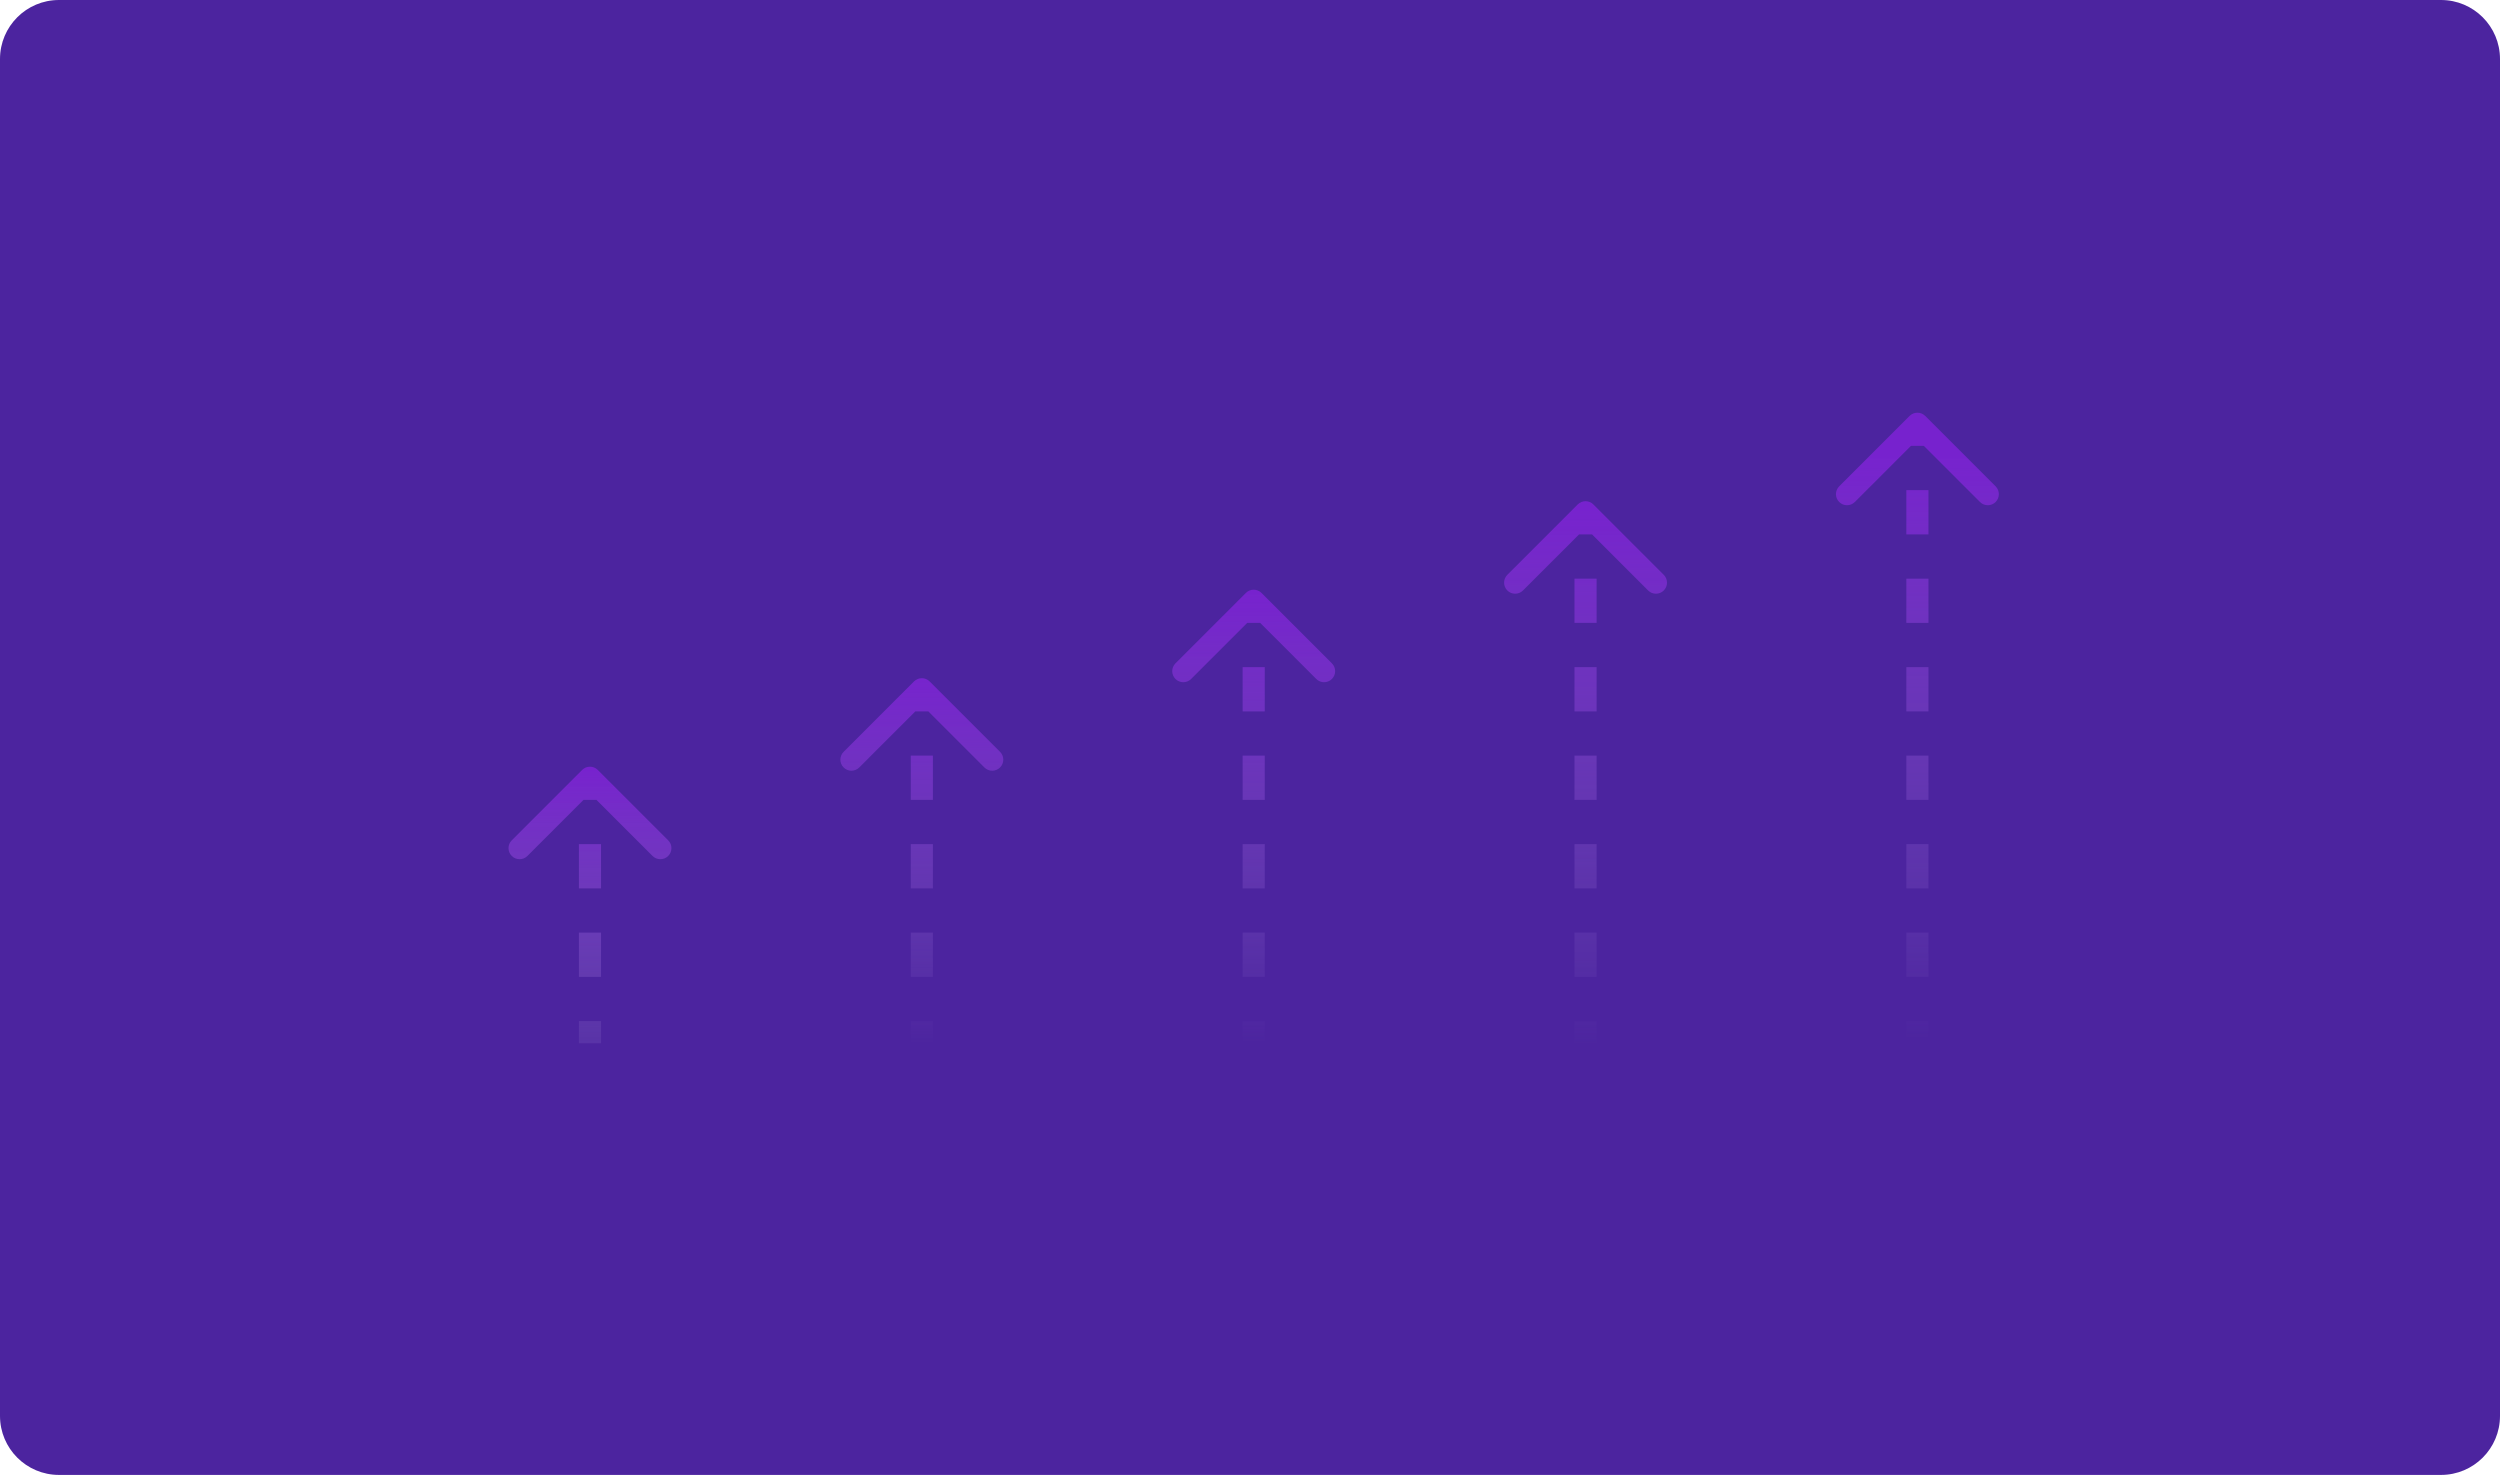
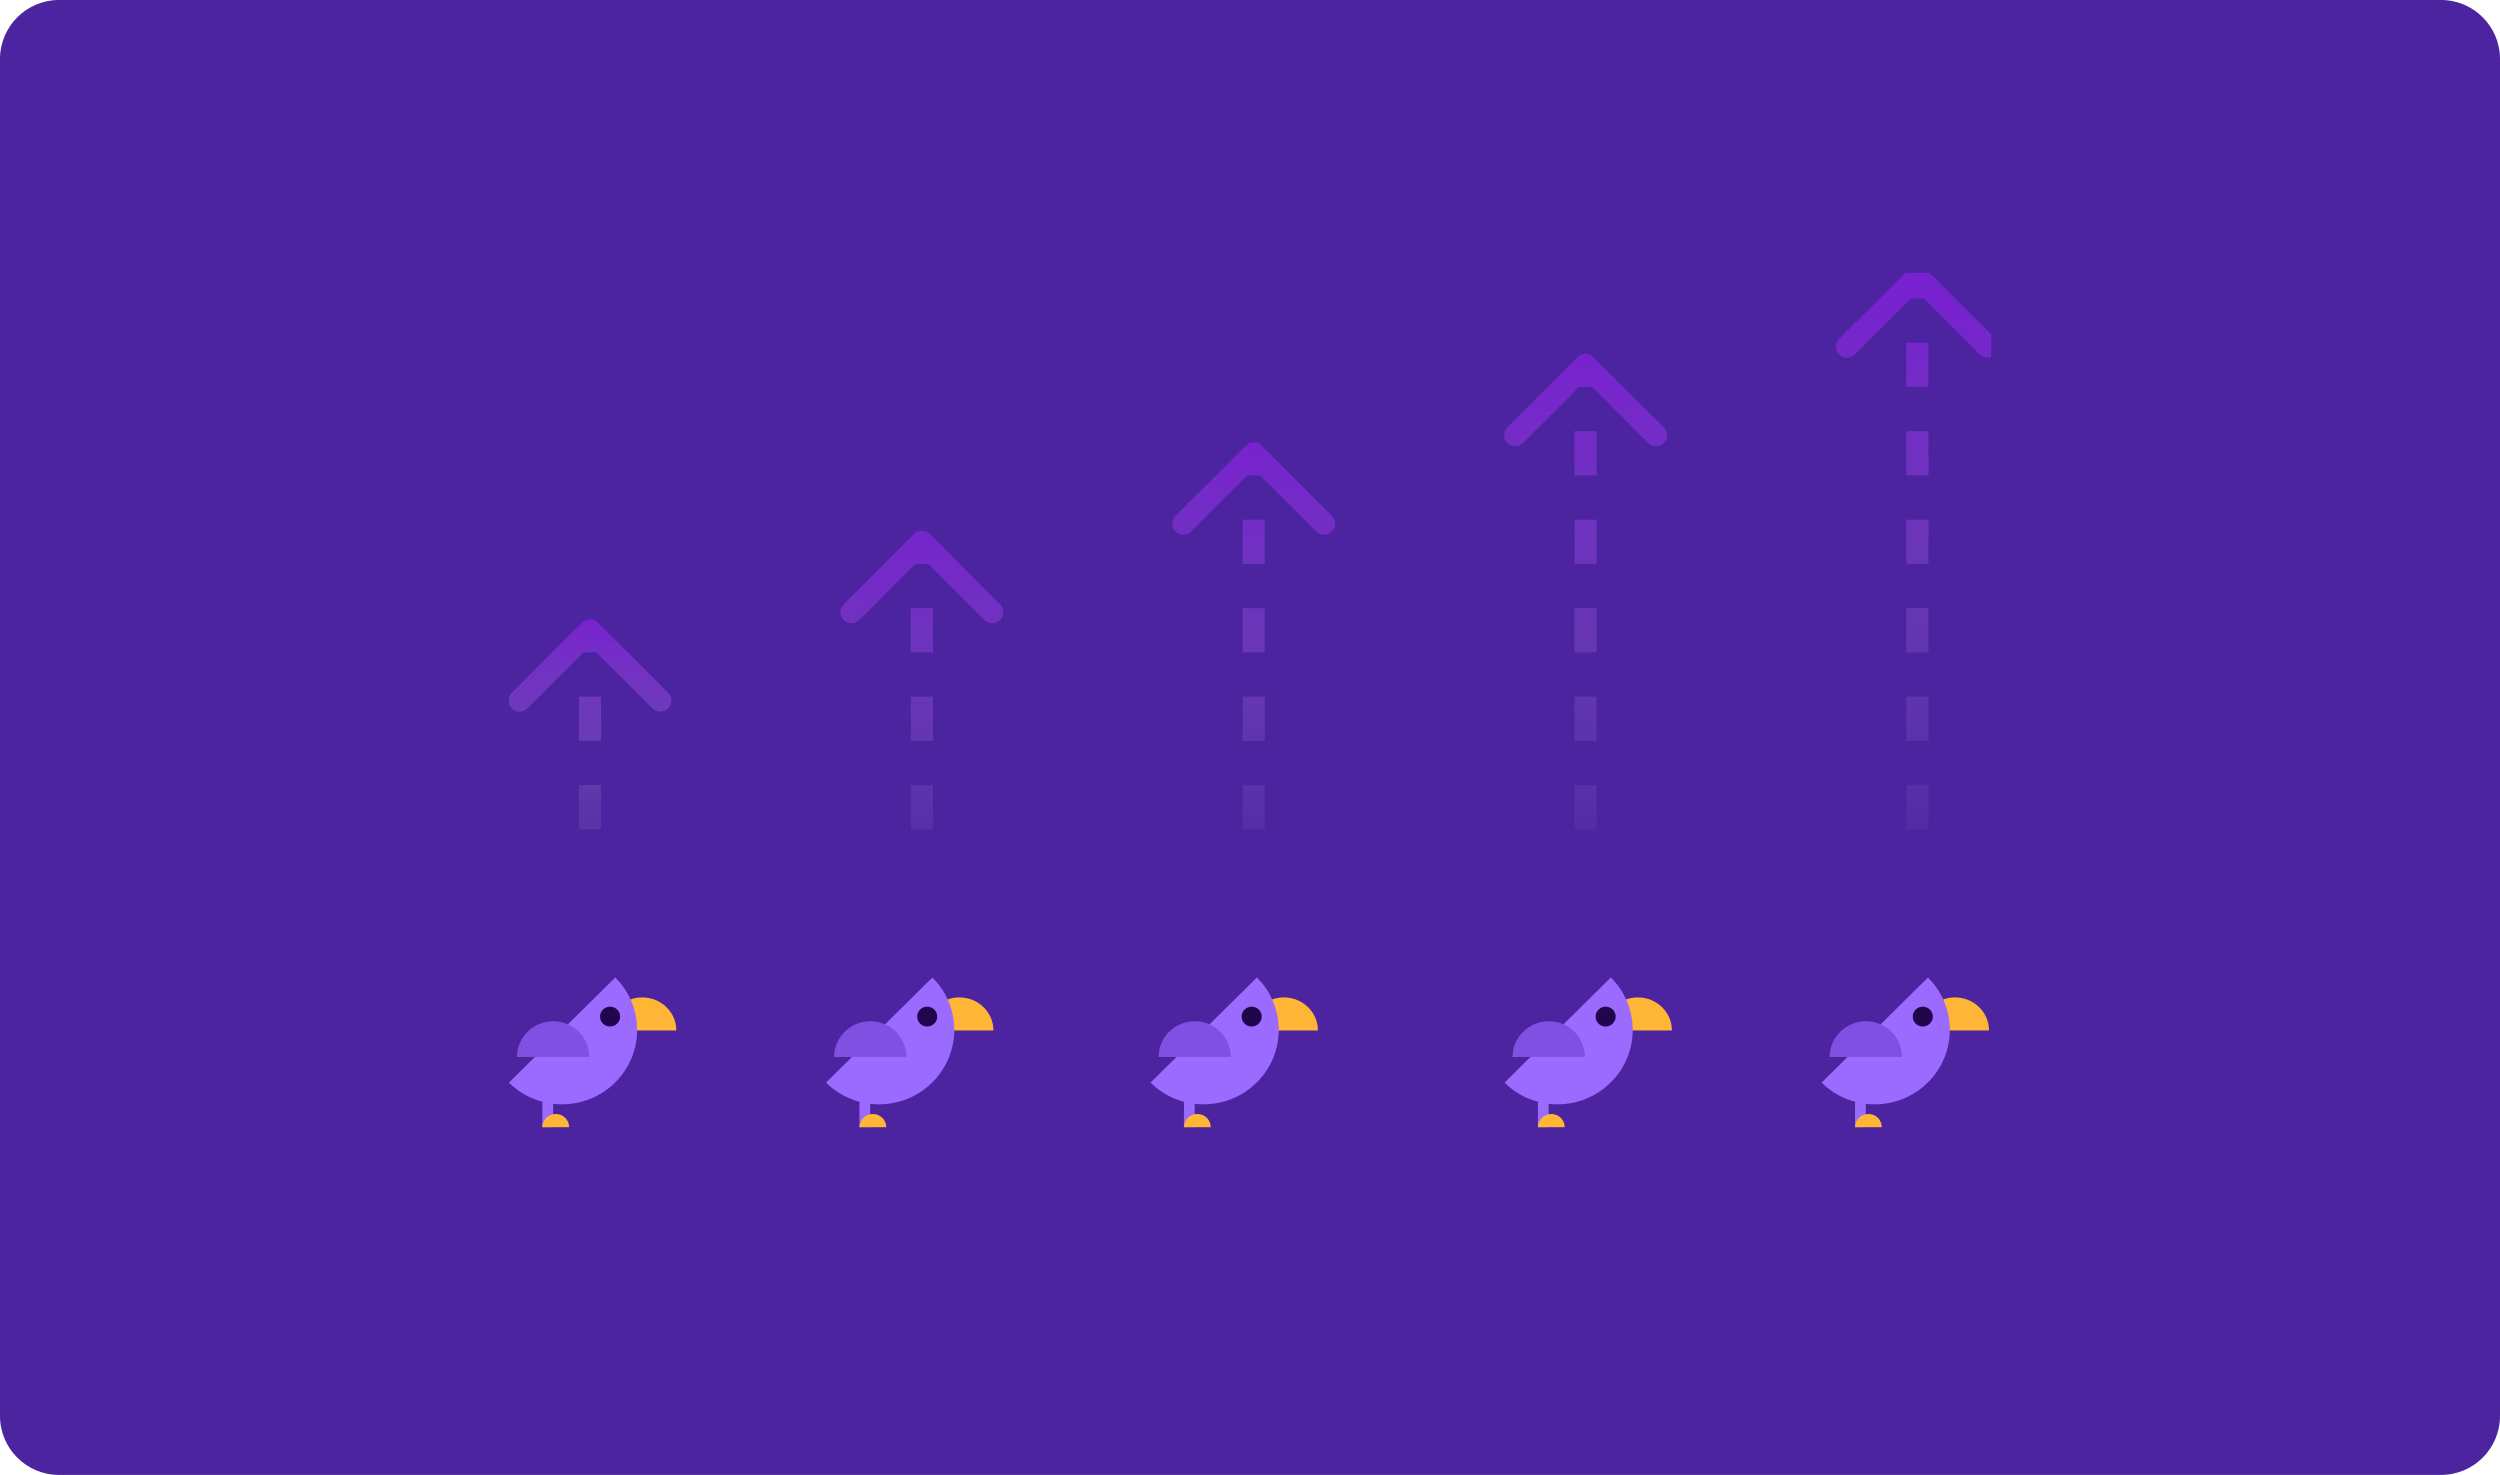
<svg xmlns="http://www.w3.org/2000/svg" width="339" height="200" viewBox="0 0 339 200" fill="none">
  <rect width="339" height="200" rx="8" fill="#4C249F" />
-   <path d="M81.061 104.403C80.475 103.817 79.525 103.817 78.939 104.403L69.393 113.949C68.808 114.534 68.808 115.484 69.393 116.07C69.979 116.656 70.929 116.656 71.515 116.07L80 107.585L88.485 116.07C89.071 116.656 90.021 116.656 90.607 116.07C91.192 115.484 91.192 114.534 90.607 113.949L81.061 104.403ZM81.5 141.463L81.5 138.463L78.5 138.463L78.5 141.463L81.5 141.463ZM81.5 132.463L81.5 126.463L78.5 126.463L78.5 132.463L81.5 132.463ZM81.5 120.463L81.5 114.463L78.5 114.463L78.5 120.463L81.5 120.463ZM81.5 108.463L81.5 105.463L78.5 105.463L78.5 108.463L81.5 108.463ZM81.061 104.403C80.475 103.817 79.525 103.817 78.939 104.403L69.393 113.949C68.808 114.534 68.808 115.484 69.393 116.07C69.979 116.656 70.929 116.656 71.515 116.07L80 107.585L88.485 116.07C89.071 116.656 90.021 116.656 90.607 116.07C91.192 115.484 91.192 114.534 90.607 113.949L81.061 104.403ZM81.5 141.463L81.5 138.463L78.5 138.463L78.5 141.463L81.5 141.463ZM81.5 132.463L81.5 126.463L78.5 126.463L78.5 132.463L81.5 132.463ZM81.5 120.463L81.5 114.463L78.5 114.463L78.5 120.463L81.5 120.463ZM81.5 108.463L81.5 105.463L78.5 105.463L78.5 108.463L81.5 108.463Z" fill="url(#paint0_linear_777_572)" fill-opacity="0.6" />
-   <path d="M126.061 92.403C125.475 91.817 124.525 91.817 123.939 92.403L114.393 101.949C113.808 102.534 113.808 103.484 114.393 104.07C114.979 104.656 115.929 104.656 116.515 104.07L125 95.585L133.485 104.07C134.071 104.656 135.021 104.656 135.607 104.07C136.192 103.484 136.192 102.534 135.607 101.949L126.061 92.403ZM126.5 141.463L126.5 138.463L123.5 138.463L123.5 141.463L126.5 141.463ZM126.5 132.463L126.5 126.463L123.5 126.463L123.5 132.463L126.5 132.463ZM126.5 120.463L126.5 114.463L123.5 114.463L123.5 120.463L126.5 120.463ZM126.5 108.463L126.5 102.463L123.5 102.463L123.5 108.463L126.5 108.463ZM126.5 96.463L126.5 93.463L123.5 93.463L123.5 96.463L126.5 96.463ZM126.061 92.403C125.475 91.817 124.525 91.817 123.939 92.403L114.393 101.949C113.808 102.534 113.808 103.484 114.393 104.07C114.979 104.656 115.929 104.656 116.515 104.07L125 95.585L133.485 104.07C134.071 104.656 135.021 104.656 135.607 104.07C136.192 103.484 136.192 102.534 135.607 101.949L126.061 92.403ZM126.5 141.463L126.5 138.463L123.5 138.463L123.5 141.463L126.5 141.463ZM126.5 132.463L126.5 126.463L123.5 126.463L123.5 132.463L126.5 132.463ZM126.5 120.463L126.5 114.463L123.5 114.463L123.5 120.463L126.5 120.463ZM126.5 108.463L126.5 102.463L123.5 102.463L123.5 108.463L126.5 108.463ZM126.5 96.463L126.5 93.463L123.5 93.463L123.5 96.463L126.5 96.463Z" fill="url(#paint1_linear_777_572)" fill-opacity="0.6" />
-   <path d="M171.061 80.403C170.475 79.817 169.525 79.817 168.939 80.403L159.393 89.949C158.808 90.534 158.808 91.484 159.393 92.07C159.979 92.656 160.929 92.656 161.515 92.07L170 83.585L178.485 92.07C179.071 92.656 180.021 92.656 180.607 92.07C181.192 91.484 181.192 90.534 180.607 89.949L171.061 80.403ZM171.5 141.463L171.5 138.463L168.5 138.463L168.5 141.463L171.5 141.463ZM171.5 132.463L171.5 126.463L168.5 126.463L168.5 132.463L171.5 132.463ZM171.5 120.463L171.5 114.463L168.5 114.463L168.5 120.463L171.5 120.463ZM171.5 108.463L171.5 102.463L168.5 102.463L168.5 108.463L171.5 108.463ZM171.5 96.463L171.5 90.463L168.5 90.463L168.5 96.463L171.5 96.463ZM171.5 84.463L171.5 81.463L168.5 81.463L168.5 84.463L171.5 84.463ZM171.061 80.403C170.475 79.817 169.525 79.817 168.939 80.403L159.393 89.949C158.808 90.534 158.808 91.484 159.393 92.07C159.979 92.656 160.929 92.656 161.515 92.07L170 83.585L178.485 92.07C179.071 92.656 180.021 92.656 180.607 92.07C181.192 91.484 181.192 90.534 180.607 89.949L171.061 80.403ZM171.5 141.463L171.5 138.463L168.5 138.463L168.5 141.463L171.5 141.463ZM171.5 132.463L171.5 126.463L168.5 126.463L168.5 132.463L171.5 132.463ZM171.5 120.463L171.5 114.463L168.5 114.463L168.5 120.463L171.5 120.463ZM171.5 108.463L171.5 102.463L168.5 102.463L168.5 108.463L171.5 108.463ZM171.5 96.463L171.5 90.463L168.5 90.463L168.5 96.463L171.5 96.463ZM171.5 84.463L171.5 81.463L168.5 81.463L168.5 84.463L171.5 84.463Z" fill="url(#paint2_linear_777_572)" fill-opacity="0.6" />
-   <path d="M216.061 68.403C215.475 67.817 214.525 67.817 213.939 68.403L204.393 77.949C203.808 78.534 203.808 79.484 204.393 80.07C204.979 80.656 205.929 80.656 206.515 80.07L215 71.585L223.485 80.07C224.071 80.656 225.021 80.656 225.607 80.07C226.192 79.484 226.192 78.534 225.607 77.949L216.061 68.403ZM216.5 141.463L216.5 138.463L213.5 138.463L213.5 141.463L216.5 141.463ZM216.5 132.463L216.5 126.463L213.5 126.463L213.5 132.463L216.5 132.463ZM216.5 120.463L216.5 114.463L213.5 114.463L213.5 120.463L216.5 120.463ZM216.5 108.463L216.5 102.463L213.5 102.463L213.5 108.463L216.5 108.463ZM216.5 96.463L216.5 90.463L213.5 90.463L213.5 96.463L216.5 96.463ZM216.5 84.463L216.5 78.463L213.5 78.463L213.5 84.463L216.5 84.463ZM216.5 72.463L216.5 69.463L213.5 69.463L213.5 72.463L216.5 72.463ZM216.061 68.403C215.475 67.817 214.525 67.817 213.939 68.403L204.393 77.949C203.808 78.534 203.808 79.484 204.393 80.07C204.979 80.656 205.929 80.656 206.515 80.07L215 71.585L223.485 80.07C224.071 80.656 225.021 80.656 225.607 80.07C226.192 79.484 226.192 78.534 225.607 77.949L216.061 68.403ZM216.5 141.463L216.5 138.463L213.5 138.463L213.5 141.463L216.5 141.463ZM216.5 132.463L216.5 126.463L213.5 126.463L213.5 132.463L216.5 132.463ZM216.5 120.463L216.5 114.463L213.5 114.463L213.5 120.463L216.5 120.463ZM216.5 108.463L216.5 102.463L213.5 102.463L213.5 108.463L216.5 108.463ZM216.5 96.463L216.5 90.463L213.5 90.463L213.5 96.463L216.5 96.463ZM216.5 84.463L216.5 78.463L213.5 78.463L213.5 84.463L216.5 84.463ZM216.5 72.463L216.5 69.463L213.5 69.463L213.5 72.463L216.5 72.463Z" fill="url(#paint3_linear_777_572)" fill-opacity="0.6" />
-   <path d="M261.061 56.403C260.475 55.817 259.525 55.817 258.939 56.403L249.393 65.949C248.808 66.534 248.808 67.484 249.393 68.07C249.979 68.656 250.929 68.656 251.515 68.07L260 59.585L268.485 68.07C269.071 68.656 270.021 68.656 270.607 68.07C271.192 67.484 271.192 66.534 270.607 65.949L261.061 56.403ZM261.5 141.463L261.5 138.463L258.5 138.463L258.5 141.463L261.5 141.463ZM261.5 132.463L261.5 126.463L258.5 126.463L258.5 132.463L261.5 132.463ZM261.5 120.463L261.5 114.463L258.5 114.463L258.5 120.463L261.5 120.463ZM261.5 108.463L261.5 102.463L258.5 102.463L258.5 108.463L261.5 108.463ZM261.5 96.463L261.5 90.463L258.5 90.463L258.5 96.463L261.5 96.463ZM261.5 84.463L261.5 78.463L258.5 78.463L258.5 84.463L261.5 84.463ZM261.5 72.463L261.5 66.463L258.5 66.463L258.5 72.463L261.5 72.463ZM261.5 60.463L261.5 57.463L258.5 57.463L258.5 60.463L261.5 60.463ZM261.061 56.403C260.475 55.817 259.525 55.817 258.939 56.403L249.393 65.949C248.808 66.534 248.808 67.484 249.393 68.07C249.979 68.656 250.929 68.656 251.515 68.07L260 59.585L268.485 68.07C269.071 68.656 270.021 68.656 270.607 68.07C271.192 67.484 271.192 66.534 270.607 65.949L261.061 56.403ZM261.5 141.463L261.5 138.463L258.5 138.463L258.5 141.463L261.5 141.463ZM261.5 132.463L261.5 126.463L258.5 126.463L258.5 132.463L261.5 132.463ZM261.5 120.463L261.5 114.463L258.5 114.463L258.5 120.463L261.5 120.463ZM261.5 108.463L261.5 102.463L258.5 102.463L258.5 108.463L261.5 108.463ZM261.5 96.463L261.5 90.463L258.5 90.463L258.5 96.463L261.5 96.463ZM261.5 84.463L261.5 78.463L258.5 78.463L258.5 84.463L261.5 84.463ZM261.5 72.463L261.5 66.463L258.5 66.463L258.5 72.463L261.5 72.463ZM261.5 60.463L261.5 57.463L258.5 57.463L258.5 60.463L261.5 60.463Z" fill="url(#paint4_linear_777_572)" fill-opacity="0.6" />
+   <mask id="mask0_816_769" style="mask-type:alpha" maskUnits="userSpaceOnUse" x="69" y="37" width="201" height="77">
+     <rect x="69" y="37" width="201" height="77" fill="#D9D9D9" />
+   </mask>
+   <g mask="url(#mask0_816_769)">
+     <path d="M81.061 84.403C80.475 83.817 79.525 83.817 78.939 84.403L69.393 93.949C68.808 94.534 68.808 95.484 69.393 96.07C69.979 96.656 70.929 96.656 71.515 96.07L80 87.585L88.485 96.07C89.071 96.656 90.021 96.656 90.607 96.07C91.192 95.484 91.192 94.534 90.607 93.949L81.061 84.403ZM81.5 121.463L81.5 118.463L78.5 118.463L78.5 121.463L81.5 121.463ZM81.5 112.463L81.5 106.463L78.5 106.463L78.5 112.463L81.5 112.463ZM81.5 100.463L81.5 94.463L78.5 94.463L78.5 100.463L81.5 100.463ZM81.5 88.463L81.5 85.463L78.5 85.463L78.5 88.463L81.5 88.463ZM81.061 84.403C80.475 83.817 79.525 83.817 78.939 84.403L69.393 93.949C68.808 94.534 68.808 95.484 69.393 96.07C69.979 96.656 70.929 96.656 71.515 96.07L80 87.585L88.485 96.07C89.071 96.656 90.021 96.656 90.607 96.07C91.192 95.484 91.192 94.534 90.607 93.949L81.061 84.403ZM81.5 121.463L81.5 118.463L78.5 118.463L78.5 121.463L81.5 121.463ZM81.5 112.463L81.5 106.463L78.5 106.463L78.5 112.463L81.5 112.463ZM81.5 100.463L81.5 94.463L78.5 94.463L78.5 100.463L81.5 100.463ZM81.5 88.463L81.5 85.463L78.5 85.463L78.5 88.463L81.5 88.463Z" fill="url(#paint0_linear_816_769)" fill-opacity="0.6" />
+     <path d="M126.061 72.403C125.475 71.817 124.525 71.817 123.939 72.403L114.393 81.949C113.808 82.534 113.808 83.484 114.393 84.07C114.979 84.656 115.929 84.656 116.515 84.07L125 75.585L133.485 84.07C134.071 84.656 135.021 84.656 135.607 84.07C136.192 83.484 136.192 82.534 135.607 81.949L126.061 72.403ZM126.5 121.463L126.5 118.463L123.5 118.463L123.5 121.463L126.5 121.463ZM126.5 112.463L126.5 106.463L123.5 106.463L123.5 112.463L126.5 112.463ZM126.5 100.463L126.5 94.463L123.5 94.463L123.5 100.463L126.5 100.463ZM126.5 88.463L126.5 82.463L123.5 82.463L123.5 88.463L126.5 88.463ZM126.5 76.463L126.5 73.463L123.5 73.463L123.5 76.463L126.5 76.463ZM126.061 72.403C125.475 71.817 124.525 71.817 123.939 72.403L114.393 81.949C113.808 82.534 113.808 83.484 114.393 84.07C114.979 84.656 115.929 84.656 116.515 84.07L125 75.585L133.485 84.07C134.071 84.656 135.021 84.656 135.607 84.07C136.192 83.484 136.192 82.534 135.607 81.949L126.061 72.403ZM126.5 121.463L126.5 118.463L123.5 118.463L123.5 121.463L126.5 121.463ZM126.5 112.463L126.5 106.463L123.5 106.463L123.5 112.463L126.5 112.463ZM126.5 100.463L126.5 94.463L123.5 94.463L123.5 100.463L126.5 100.463ZM126.5 88.463L126.5 82.463L123.5 82.463L123.5 88.463L126.5 88.463ZM126.5 76.463L126.5 73.463L123.5 73.463L123.5 76.463L126.5 76.463Z" fill="url(#paint1_linear_816_769)" fill-opacity="0.6" />
+     <path d="M171.061 60.403C170.475 59.817 169.525 59.817 168.939 60.403L159.393 69.949C158.808 70.534 158.808 71.484 159.393 72.07C159.979 72.656 160.929 72.656 161.515 72.07L170 63.585L178.485 72.07C179.071 72.656 180.021 72.656 180.607 72.07C181.192 71.484 181.192 70.534 180.607 69.949L171.061 60.403ZM171.5 121.463L171.5 118.463L168.5 118.463L168.5 121.463L171.5 121.463ZM171.5 112.463L171.5 106.463L168.5 106.463L168.5 112.463L171.5 112.463ZM171.5 100.463L171.5 94.463L168.5 94.463L168.5 100.463L171.5 100.463ZM171.5 88.463L171.5 82.463L168.5 82.463L168.5 88.463L171.5 88.463ZM171.5 76.463L171.5 70.463L168.5 70.463L168.5 76.463L171.5 76.463ZM171.5 64.463L171.5 61.463L168.5 61.463L168.5 64.463L171.5 64.463ZM171.061 60.403C170.475 59.817 169.525 59.817 168.939 60.403L159.393 69.949C158.808 70.534 158.808 71.484 159.393 72.07C159.979 72.656 160.929 72.656 161.515 72.07L170 63.585L178.485 72.07C179.071 72.656 180.021 72.656 180.607 72.07C181.192 71.484 181.192 70.534 180.607 69.949L171.061 60.403ZM171.5 121.463L171.5 118.463L168.5 118.463L168.5 121.463L171.5 121.463ZM171.5 112.463L171.5 106.463L168.5 106.463L168.5 112.463L171.5 112.463ZM171.5 100.463L171.5 94.463L168.5 94.463L168.5 100.463L171.5 100.463ZM171.5 88.463L171.5 82.463L168.5 82.463L168.5 88.463L171.5 88.463ZM171.5 76.463L171.5 70.463L168.5 70.463L168.5 76.463L171.5 76.463ZM171.5 64.463L171.5 61.463L168.5 61.463L168.5 64.463L171.5 64.463Z" fill="url(#paint2_linear_816_769)" fill-opacity="0.6" />
+     <path d="M216.061 48.403C215.475 47.817 214.525 47.817 213.939 48.403L204.393 57.949C203.808 58.534 203.808 59.484 204.393 60.07C204.979 60.656 205.929 60.656 206.515 60.07L215 51.585L223.485 60.07C224.071 60.656 225.021 60.656 225.607 60.07C226.192 59.484 226.192 58.534 225.607 57.949L216.061 48.403ZM216.5 121.463L216.5 118.463L213.5 118.463L213.5 121.463L216.5 121.463ZM216.5 112.463L216.5 106.463L213.5 106.463L213.5 112.463L216.5 112.463ZM216.5 100.463L216.5 94.463L213.5 94.463L213.5 100.463L216.5 100.463ZM216.5 88.463L216.5 82.463L213.5 82.463L213.5 88.463L216.5 88.463ZM216.5 76.463L216.5 70.463L213.5 70.463L213.5 76.463L216.5 76.463ZM216.5 64.463L216.5 58.463L213.5 58.463L213.5 64.463L216.5 64.463ZM216.5 52.463L216.5 49.463L213.5 49.463L213.5 52.463L216.5 52.463ZM216.061 48.403C215.475 47.817 214.525 47.817 213.939 48.403L204.393 57.949C203.808 58.534 203.808 59.484 204.393 60.07C204.979 60.656 205.929 60.656 206.515 60.07L215 51.585L223.485 60.07C224.071 60.656 225.021 60.656 225.607 60.07C226.192 59.484 226.192 58.534 225.607 57.949L216.061 48.403ZM216.5 121.463L216.5 118.463L213.5 118.463L213.5 121.463L216.5 121.463ZM216.5 112.463L216.5 106.463L213.5 106.463L213.5 112.463L216.5 112.463ZM216.5 100.463L216.5 94.463L213.5 94.463L213.5 100.463L216.5 100.463ZM216.5 88.463L216.5 82.463L213.5 82.463L213.5 88.463L216.5 88.463ZM216.5 76.463L216.5 70.463L213.5 70.463L213.5 76.463L216.5 76.463ZM216.5 64.463L216.5 58.463L213.5 58.463L213.5 64.463L216.5 64.463ZM216.5 52.463L216.5 49.463L213.5 49.463L213.5 52.463L216.5 52.463Z" fill="url(#paint3_linear_816_769)" fill-opacity="0.6" />
+     <path d="M261.061 36.403C260.475 35.817 259.525 35.817 258.939 36.403L249.393 45.949C248.808 46.534 248.808 47.484 249.393 48.07C249.979 48.656 250.929 48.656 251.515 48.07L260 39.585L268.485 48.07C269.071 48.656 270.021 48.656 270.607 48.07C271.192 47.484 271.192 46.534 270.607 45.949L261.061 36.403ZM261.5 121.463L261.5 118.463L258.5 118.463L258.5 121.463L261.5 121.463ZM261.5 112.463L261.5 106.463L258.5 106.463L258.5 112.463L261.5 112.463ZM261.5 100.463L261.5 94.463L258.5 94.463L258.5 100.463L261.5 100.463ZM261.5 88.463L261.5 82.463L258.5 82.463L258.5 88.463L261.5 88.463ZM261.5 76.463L261.5 70.463L258.5 70.463L258.5 76.463L261.5 76.463ZM261.5 64.463L261.5 58.463L258.5 58.463L258.5 64.463L261.5 64.463ZM261.5 52.463L261.5 46.463L258.5 46.463L258.5 52.463L261.5 52.463ZM261.5 40.463L261.5 37.463L258.5 37.463L258.5 40.463L261.5 40.463ZM261.061 36.403C260.475 35.817 259.525 35.817 258.939 36.403L249.393 45.949C248.808 46.534 248.808 47.484 249.393 48.07C249.979 48.656 250.929 48.656 251.515 48.07L260 39.585L268.485 48.07C269.071 48.656 270.021 48.656 270.607 48.07C271.192 47.484 271.192 46.534 270.607 45.949L261.061 36.403ZM261.5 121.463L261.5 118.463L258.5 118.463L258.5 121.463L261.5 121.463ZM261.5 112.463L261.5 106.463L258.5 106.463L258.5 112.463L261.5 112.463ZM261.5 100.463L261.5 94.463L258.5 94.463L258.5 100.463L261.5 100.463ZM261.5 88.463L261.5 82.463L258.5 82.463L258.5 88.463L261.5 88.463ZM261.5 76.463L261.5 70.463L258.5 70.463L258.5 76.463L261.5 76.463ZM261.5 64.463L261.5 58.463L258.5 58.463L258.5 64.463L261.5 64.463ZM261.5 52.463L261.5 46.463L258.5 46.463L258.5 52.463L261.5 52.463ZM261.5 40.463L261.5 37.463L258.5 37.463L258.5 40.463L261.5 40.463Z" fill="url(#paint4_linear_816_769)" fill-opacity="0.6" />
+   </g>
+   <path d="M87.087 135.249C84.53 135.25 82.453 137.259 82.448 139.736L91.709 139.732C91.713 137.255 89.644 135.248 87.087 135.249Z" fill="#FFB636" />
+   <path d="M83.403 146.795C87.385 142.859 87.398 136.481 83.431 132.549L69.011 146.801C72.978 150.733 79.421 150.73 83.403 146.795Z" fill="#9B6AFF" />
+   <path d="M75.014 138.479C72.306 138.48 70.107 140.649 70.102 143.325L79.907 143.321C79.912 140.646 77.721 138.478 75.014 138.479Z" fill="#8050E3" />
+   <ellipse cx="1.362" cy="1.347" rx="1.362" ry="1.347" transform="matrix(1 -0.000355933 -0.00195157 0.999999 81.3667 136.503)" fill="#21064E" />
+   <rect width="1.455" height="3.413" transform="matrix(1 -0.000333388 -0.00193012 0.999999 73.5463 149.437)" fill="#9B6AFF" />
+   <path d="M75.36 151.055C74.357 151.055 73.543 151.859 73.541 152.849L77.172 152.848C77.174 151.857 76.363 151.054 75.36 151.055Z" fill="#FFB636" />
+   <path d="M130.087 135.249C127.53 135.25 125.453 137.259 125.448 139.736L134.709 139.732C134.714 137.255 132.644 135.248 130.087 135.249Z" fill="#FFB636" />
+   <path d="M126.403 146.795C130.385 142.859 130.398 136.481 126.432 132.549L112.011 146.801C115.978 150.733 122.421 150.73 126.403 146.795Z" fill="#9B6AFF" />
+   <path d="M118.014 138.479C115.306 138.48 113.107 140.649 113.102 143.325L122.907 143.321C122.912 140.646 120.721 138.478 118.014 138.479Z" fill="#8050E3" />
+   <ellipse cx="1.362" cy="1.347" rx="1.362" ry="1.347" transform="matrix(1 -0.000355933 -0.00195157 0.999999 124.367 136.503)" fill="#21064E" />
+   <rect width="1.455" height="3.413" transform="matrix(1 -0.000333388 -0.00193012 0.999999 116.546 149.437)" fill="#9B6AFF" />
+   <path d="M118.36 151.055C117.357 151.055 116.543 151.859 116.541 152.849L120.172 152.848C120.174 151.857 119.363 151.054 118.36 151.055Z" fill="#FFB636" />
+   <path d="M174.087 135.249C171.53 135.25 169.453 137.259 169.448 139.736L178.709 139.732C178.714 137.255 176.644 135.248 174.087 135.249Z" fill="#FFB636" />
+   <path d="M170.403 146.795C174.385 142.859 174.398 136.481 170.432 132.549L156.011 146.801C159.978 150.733 166.421 150.73 170.403 146.795Z" fill="#9B6AFF" />
+   <path d="M162.014 138.479C159.306 138.48 157.107 140.649 157.102 143.325L166.907 143.321C166.912 140.646 164.721 138.478 162.014 138.479Z" fill="#8050E3" />
+   <ellipse cx="1.362" cy="1.347" rx="1.362" ry="1.347" transform="matrix(1 -0.000355933 -0.00195157 0.999999 168.367 136.503)" fill="#21064E" />
+   <rect width="1.455" height="3.413" transform="matrix(1 -0.000333388 -0.00193012 0.999999 160.546 149.437)" fill="#9B6AFF" />
+   <path d="M162.36 151.055C161.357 151.055 160.543 151.859 160.541 152.849L164.172 152.848C164.174 151.857 163.363 151.054 162.36 151.055Z" fill="#FFB636" />
+   <path d="M222.087 135.249C219.53 135.25 217.453 137.259 217.448 139.736L226.709 139.732C226.714 137.255 224.644 135.248 222.087 135.249Z" fill="#FFB636" />
+   <path d="M218.403 146.795C222.385 142.859 222.398 136.481 218.432 132.549L204.011 146.801C207.978 150.733 214.421 150.73 218.403 146.795Z" fill="#9B6AFF" />
+   <path d="M210.014 138.479C207.306 138.48 205.107 140.649 205.102 143.325L214.907 143.321C214.912 140.646 212.721 138.478 210.014 138.479Z" fill="#8050E3" />
+   <ellipse cx="1.362" cy="1.347" rx="1.362" ry="1.347" transform="matrix(1 -0.000355933 -0.00195157 0.999999 216.367 136.503)" fill="#21064E" />
+   <rect width="1.455" height="3.413" transform="matrix(1 -0.000333388 -0.00193012 0.999999 208.546 149.437)" fill="#9B6AFF" />
+   <path d="M210.36 151.055C209.357 151.055 208.543 151.859 208.541 152.849L212.172 152.848C212.174 151.857 211.363 151.054 210.36 151.055Z" fill="#FFB636" />
+   <path d="M265.087 135.249C262.53 135.25 260.453 137.259 260.448 139.736L269.709 139.732C269.714 137.255 267.644 135.248 265.087 135.249Z" fill="#FFB636" />
+   <path d="M261.403 146.795C265.385 142.859 265.398 136.481 261.432 132.549L247.011 146.801C250.978 150.733 257.421 150.73 261.403 146.795Z" fill="#9B6AFF" />
+   <path d="M253.014 138.479C250.306 138.48 248.107 140.649 248.102 143.325L257.907 143.321C257.912 140.646 255.721 138.478 253.014 138.479Z" fill="#8050E3" />
+   <ellipse cx="1.362" cy="1.347" rx="1.362" ry="1.347" transform="matrix(1 -0.000355933 -0.00195157 0.999999 259.367 136.503)" fill="#21064E" />
+   <rect width="1.455" height="3.413" transform="matrix(1 -0.000333388 -0.00193012 0.999999 251.546 149.437)" fill="#9B6AFF" />
+   <path d="M253.36 151.055C252.357 151.055 251.543 151.859 251.541 152.849L255.172 152.848C255.174 151.857 254.363 151.054 253.36 151.055Z" fill="#FFB636" />
  <defs>
-     <linearGradient id="paint0_linear_777_572" x1="80" y1="104.5" x2="80" y2="141.5" gradientUnits="userSpaceOnUse">
+     <linearGradient id="paint0_linear_816_769" x1="80" y1="84.5" x2="80" y2="111" gradientUnits="userSpaceOnUse">
      <stop stop-color="#9422ED" />
      <stop offset="1" stop-color="#B49FE1" stop-opacity="0.2" />
    </linearGradient>
-     <linearGradient id="paint1_linear_777_572" x1="125" y1="91.5" x2="125" y2="141.5" gradientUnits="userSpaceOnUse">
+     <linearGradient id="paint1_linear_816_769" x1="125" y1="71.5" x2="125" y2="121.5" gradientUnits="userSpaceOnUse">
      <stop stop-color="#9422ED" />
      <stop offset="1" stop-color="#B49FE1" stop-opacity="0" />
    </linearGradient>
-     <linearGradient id="paint2_linear_777_572" x1="170" y1="80.5" x2="170" y2="141.5" gradientUnits="userSpaceOnUse">
+     <linearGradient id="paint2_linear_816_769" x1="170" y1="60.5" x2="170" y2="121.5" gradientUnits="userSpaceOnUse">
      <stop stop-color="#9422ED" />
      <stop offset="1" stop-color="#B49FE1" stop-opacity="0" />
    </linearGradient>
-     <linearGradient id="paint3_linear_777_572" x1="215" y1="69" x2="215" y2="142" gradientUnits="userSpaceOnUse">
+     <linearGradient id="paint3_linear_816_769" x1="215" y1="49" x2="215" y2="122" gradientUnits="userSpaceOnUse">
      <stop stop-color="#9422ED" />
      <stop offset="1" stop-color="#B49FE1" stop-opacity="0" />
    </linearGradient>
-     <linearGradient id="paint4_linear_777_572" x1="260" y1="62" x2="260" y2="141" gradientUnits="userSpaceOnUse">
+     <linearGradient id="paint4_linear_816_769" x1="260" y1="42" x2="260" y2="121" gradientUnits="userSpaceOnUse">
      <stop stop-color="#9422ED" />
      <stop offset="1" stop-color="#B49FE1" stop-opacity="0" />
    </linearGradient>
  </defs>
</svg>
